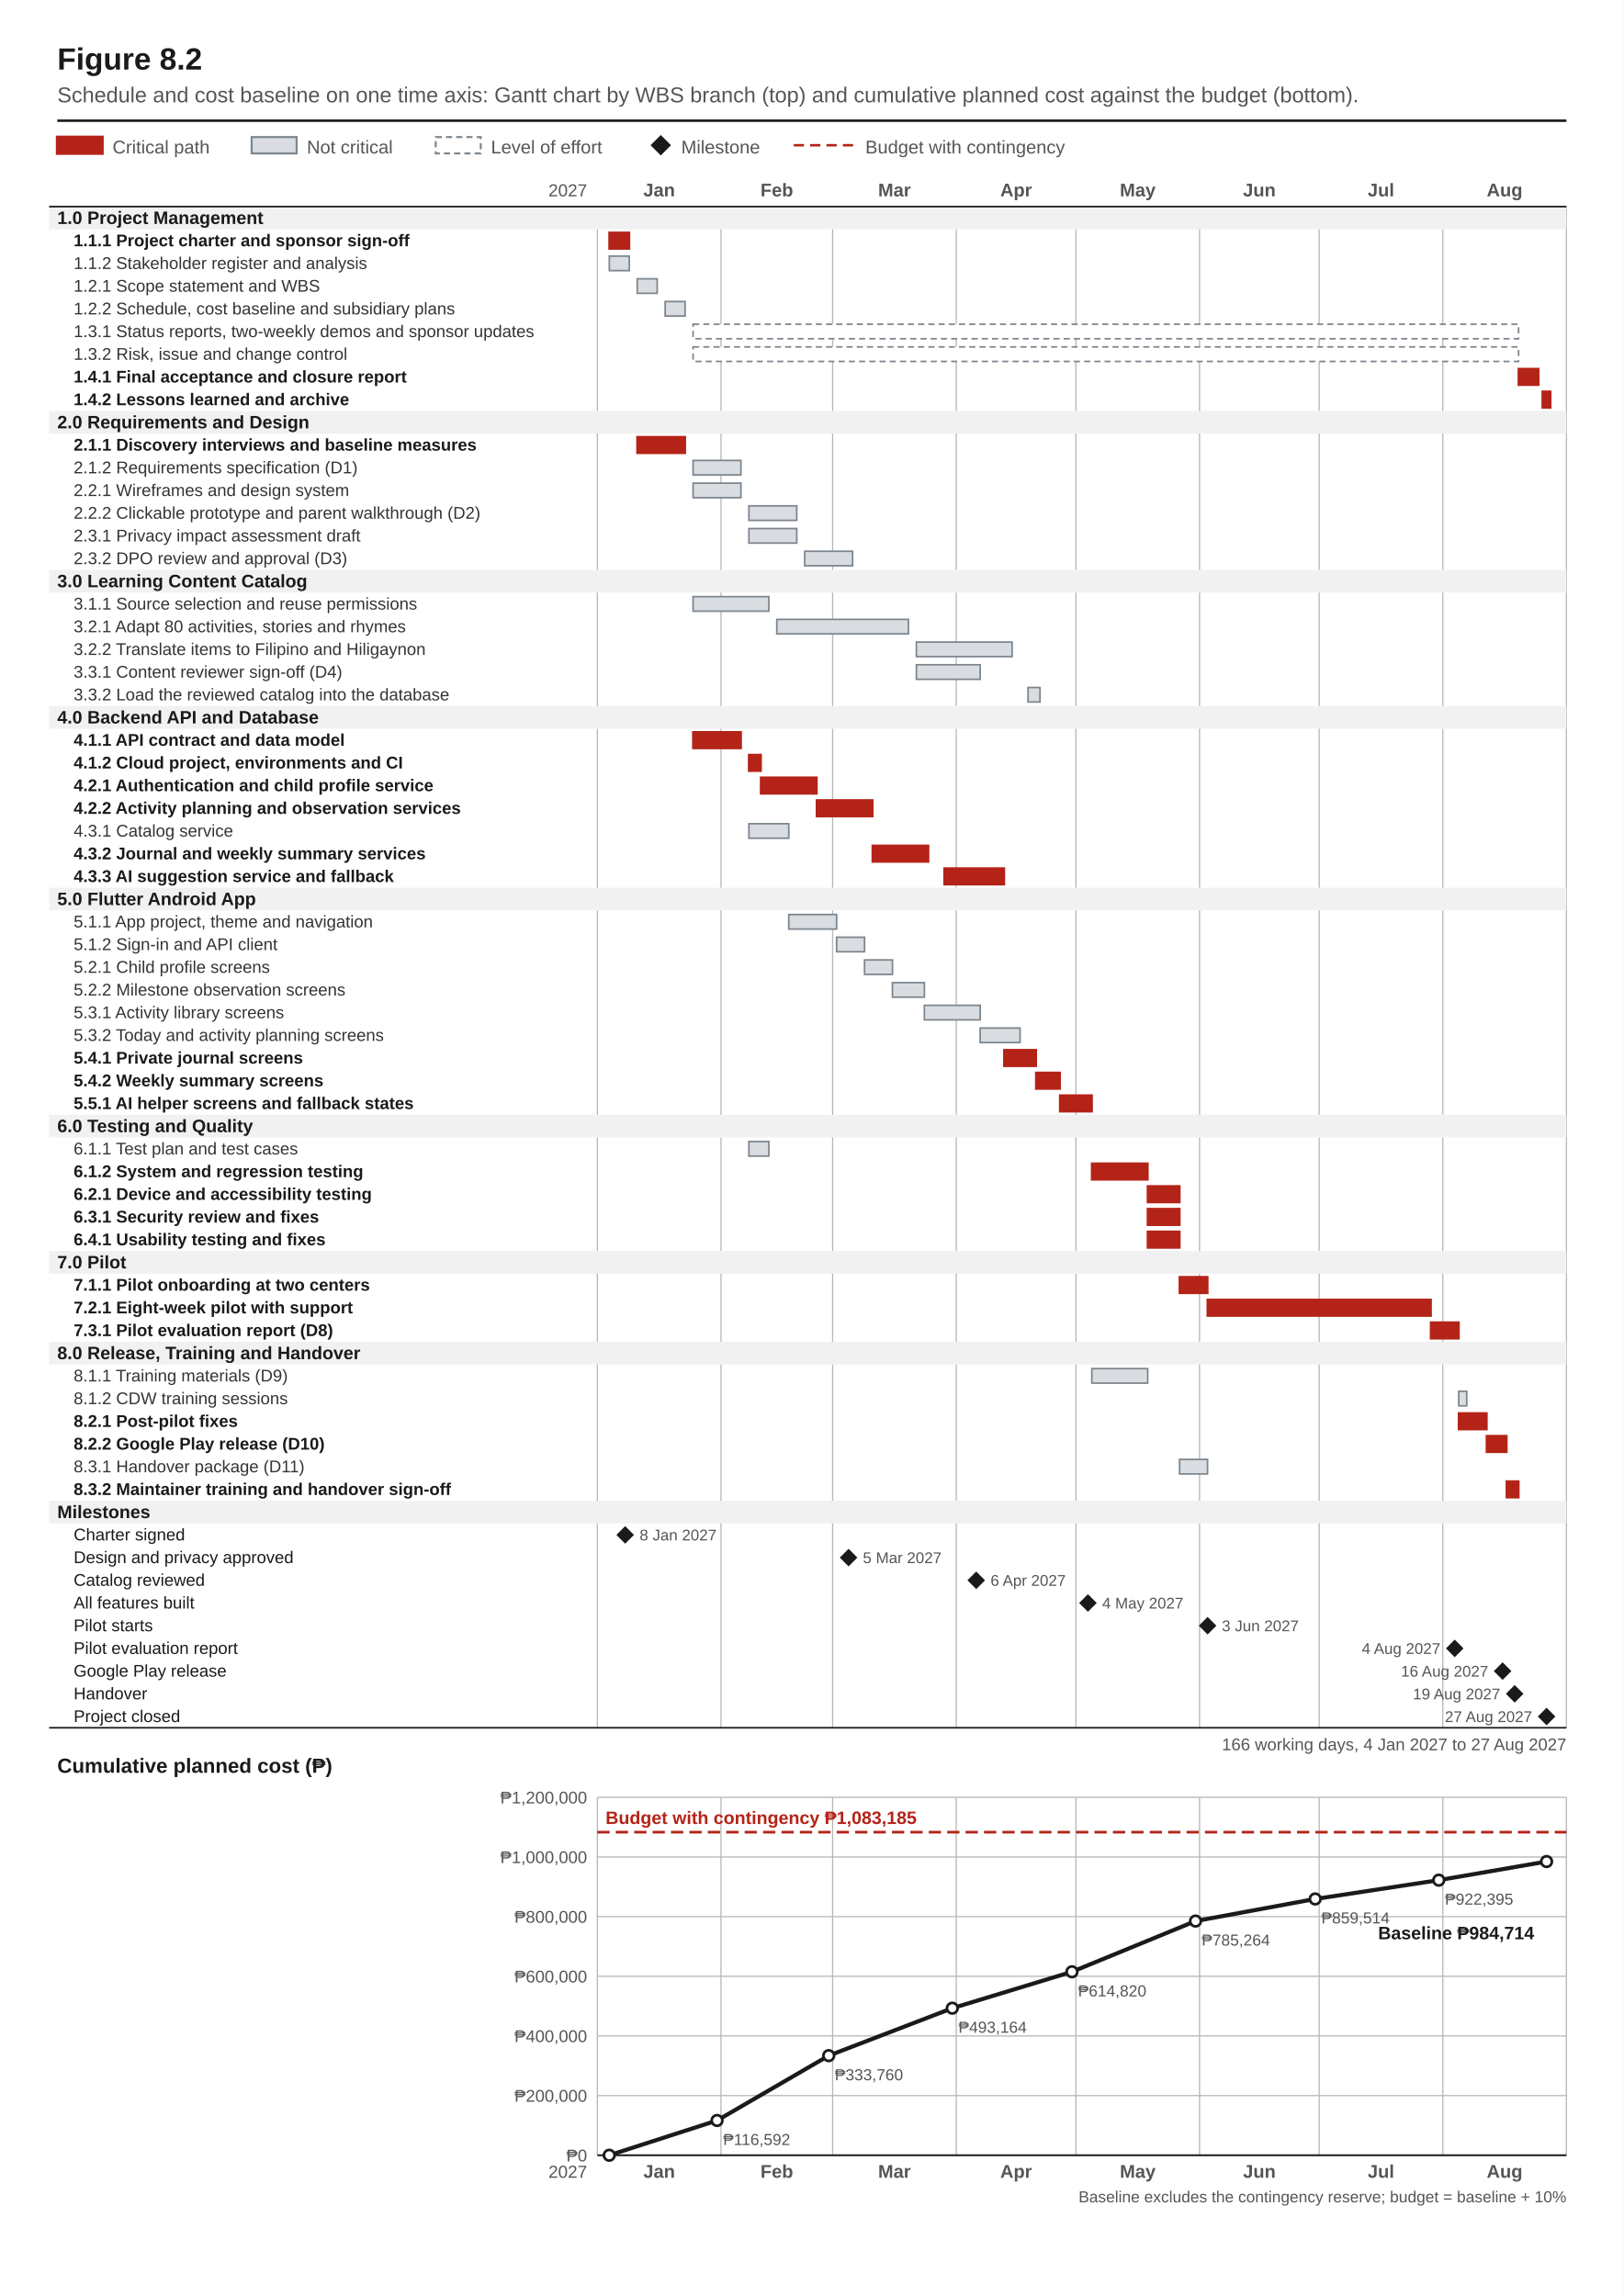
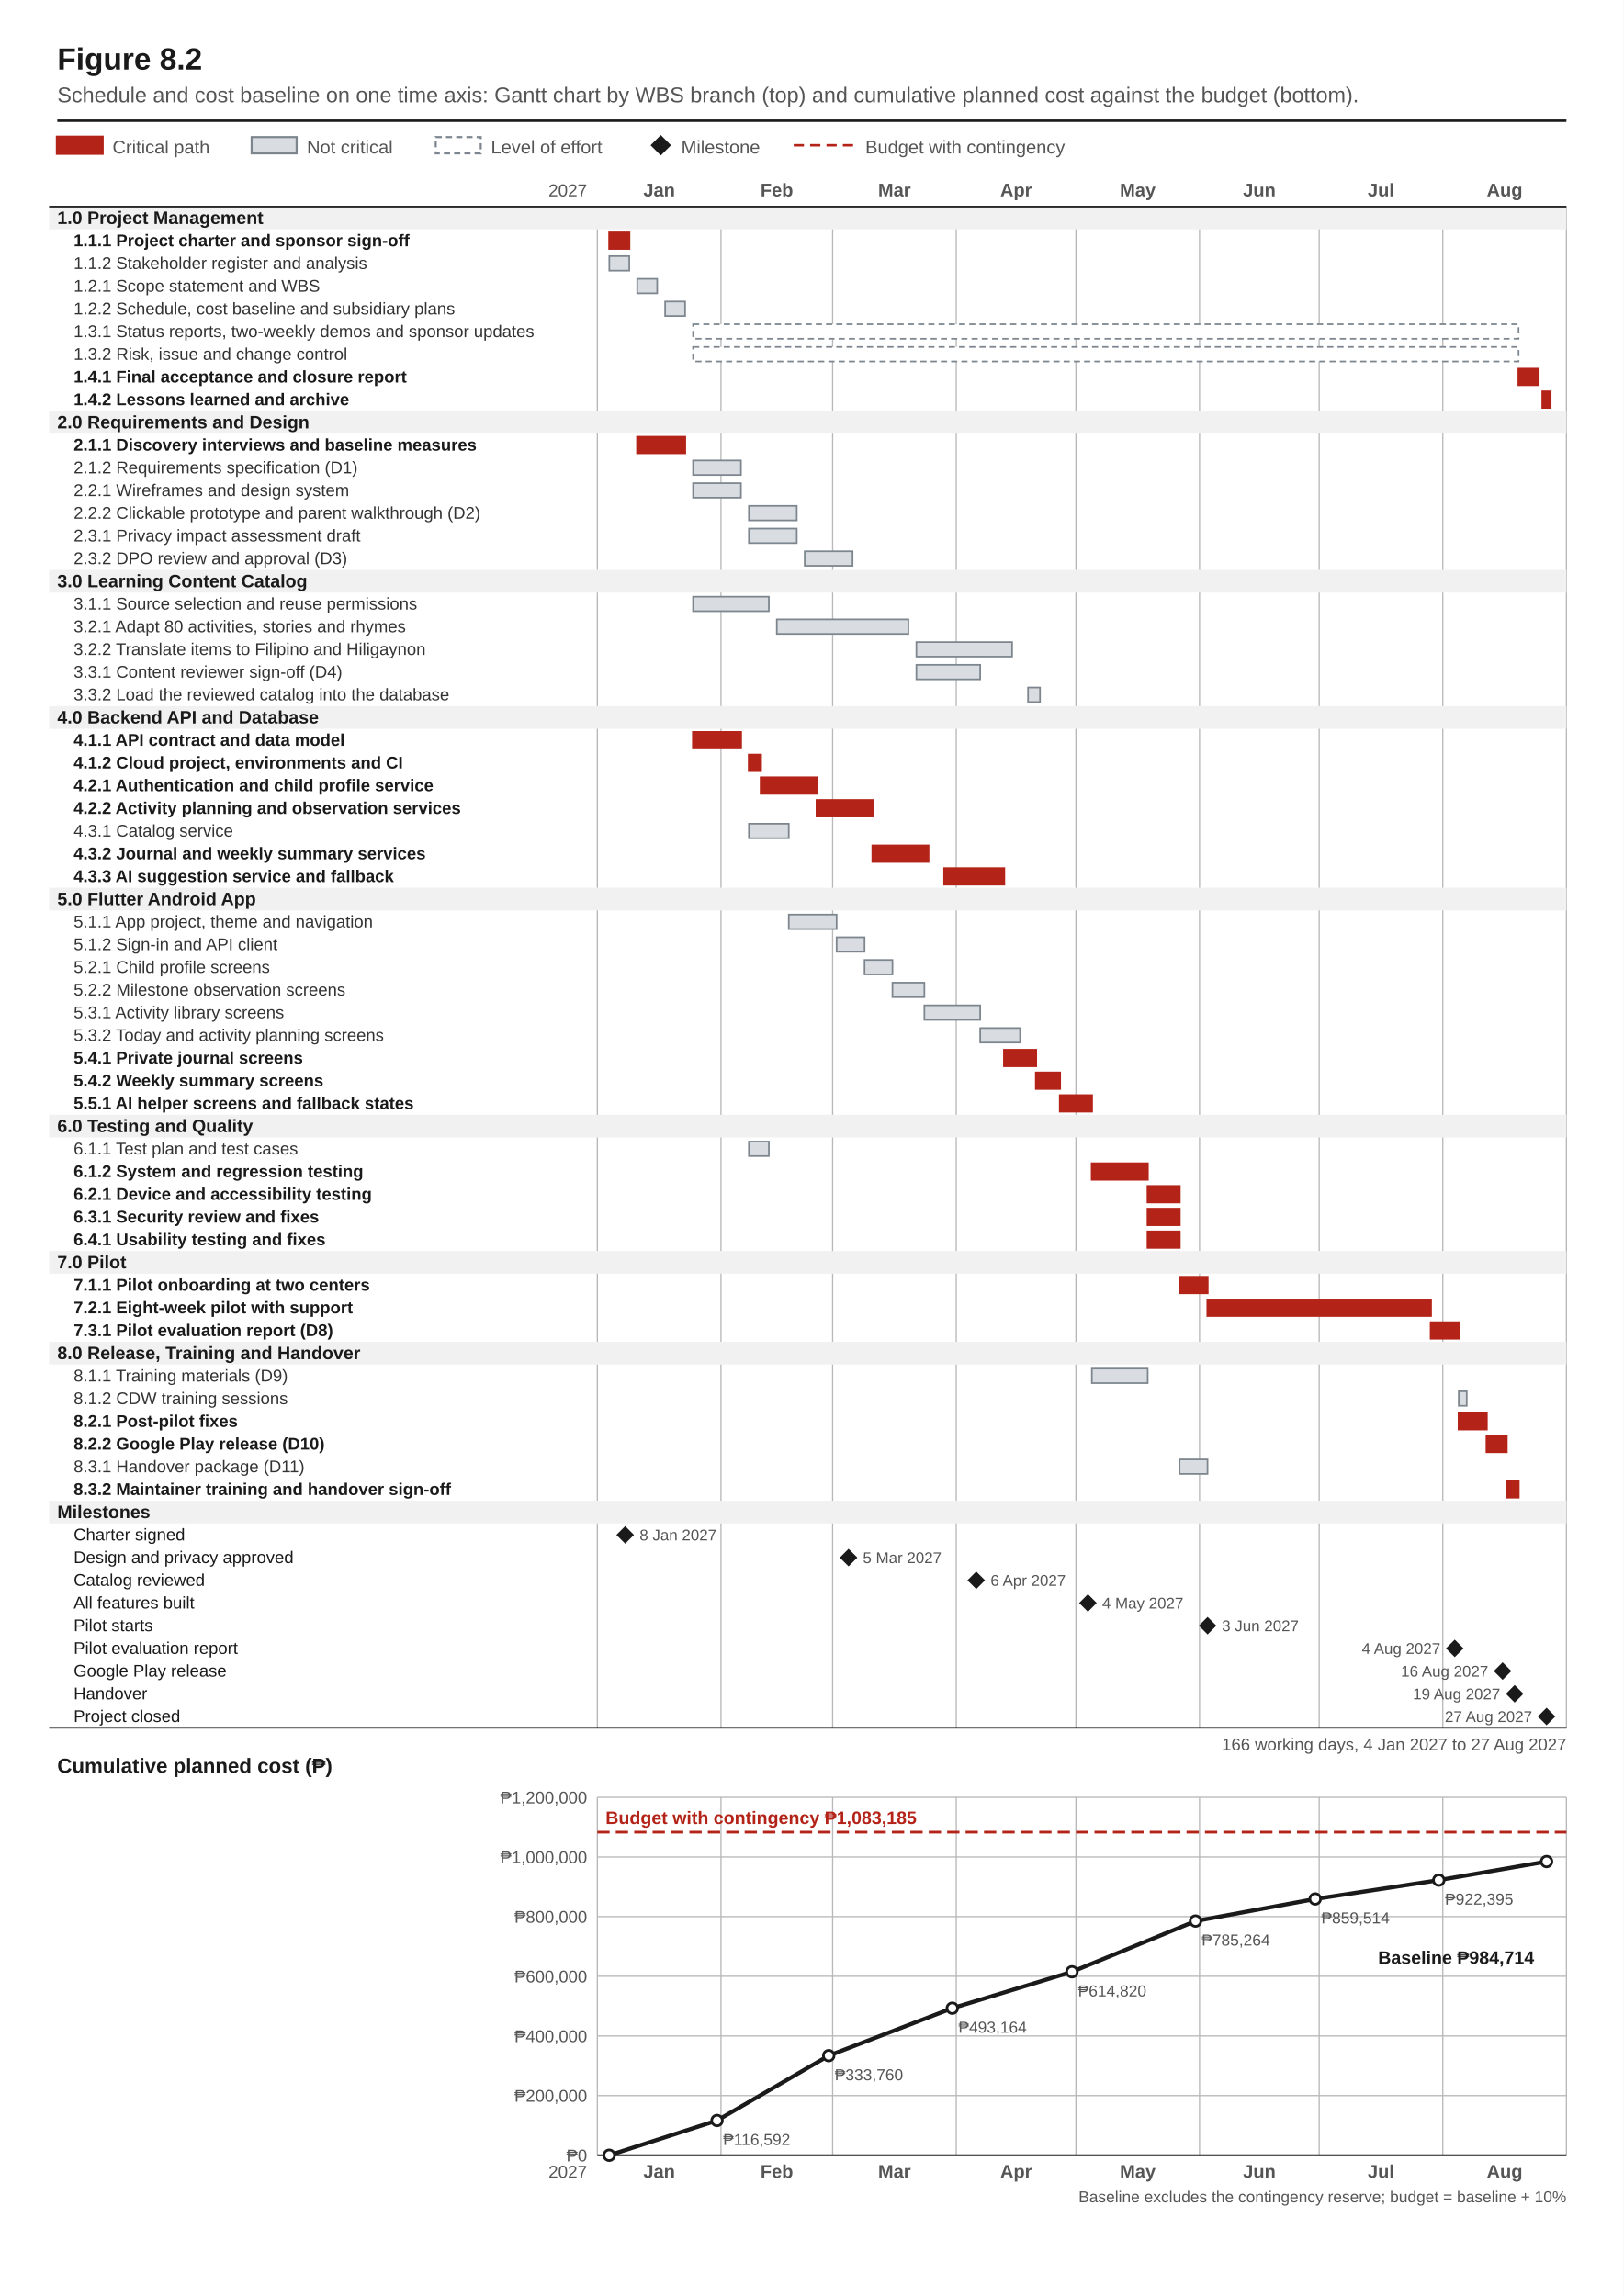
<svg xmlns="http://www.w3.org/2000/svg" width="210.0mm" height="297.0mm" viewBox="0 0 793.70 1122.50" font-family="Arial, &quot;Liberation Sans&quot;, &quot;Nimbus Sans&quot;, &quot;Helvetica Neue&quot;, Helvetica, &quot;DejaVu Sans&quot;, sans-serif">
  <rect width="793.70" height="1122.50" fill="#ffffff" />
  <text x="28.00" y="34.00" font-size="15" fill="#1a1a1a" text-anchor="start" font-weight="700">Figure 8.2</text>
  <text x="28.00" y="50.00" font-size="10.5" fill="#555555" text-anchor="start">Schedule and cost baseline on one time axis: Gantt chart by WBS branch (top) and cumulative planned cost against the budget (bottom).</text>
  <line x1="28.00" y1="59.00" x2="765.70" y2="59.00" stroke="#1a1a1a" stroke-width="1.2" />
  <rect x="28.00" y="67.00" width="22.00" height="8.00" rx="0" fill="#b42318" stroke="#b42318" stroke-width="1.4" />
  <text x="55.00" y="75.00" font-size="9" fill="#555555" text-anchor="start">Critical path</text>
  <rect x="123.00" y="67.00" width="22.00" height="8.00" rx="0" fill="#d9dde1" stroke="#7d868e" stroke-width="1" />
  <text x="150.00" y="75.00" font-size="9" fill="#555555" text-anchor="start">Not critical</text>
  <rect x="213.00" y="67.00" width="22.00" height="8.00" rx="0" fill="#ffffff" stroke="#7d868e" stroke-width="1" stroke-dasharray="3 2" />
  <text x="240.00" y="75.00" font-size="9" fill="#555555" text-anchor="start">Level of effort</text>
  <path d="M323,66 l5,5 l-5,5 l-5,-5 Z" fill="#1a1a1a" />
  <text x="333.00" y="75.00" font-size="9" fill="#555555" text-anchor="start">Milestone</text>
  <line x1="388.00" y1="71.00" x2="418.00" y2="71.00" stroke="#b42318" stroke-width="1.2" stroke-dasharray="5 3" />
  <text x="423.00" y="75.00" font-size="9" fill="#555555" text-anchor="start">Budget with contingency</text>
  <text x="322.22" y="96.00" font-size="9" fill="#555555" text-anchor="middle" font-weight="700">Jan</text>
  <text x="379.72" y="96.00" font-size="9" fill="#555555" text-anchor="middle" font-weight="700">Feb</text>
  <text x="437.23" y="96.00" font-size="9" fill="#555555" text-anchor="middle" font-weight="700">Mar</text>
  <text x="496.69" y="96.00" font-size="9" fill="#555555" text-anchor="middle" font-weight="700">Apr</text>
  <text x="556.14" y="96.00" font-size="9" fill="#555555" text-anchor="middle" font-weight="700">May</text>
  <text x="615.60" y="96.00" font-size="9" fill="#555555" text-anchor="middle" font-weight="700">Jun</text>
  <text x="675.05" y="96.00" font-size="9" fill="#555555" text-anchor="middle" font-weight="700">Jul</text>
  <text x="735.48" y="96.00" font-size="9" fill="#555555" text-anchor="middle" font-weight="700">Aug</text>
  <text x="287.00" y="96.00" font-size="8.5" fill="#555555" text-anchor="end">2027</text>
  <line x1="292.00" y1="101.00" x2="292.00" y2="844.70" stroke="#b8b8b8" stroke-width="0.6" />
  <line x1="352.43" y1="101.00" x2="352.43" y2="844.70" stroke="#b8b8b8" stroke-width="0.6" />
  <line x1="407.01" y1="101.00" x2="407.01" y2="844.70" stroke="#b8b8b8" stroke-width="0.6" />
  <line x1="467.44" y1="101.00" x2="467.44" y2="844.70" stroke="#b8b8b8" stroke-width="0.6" />
  <line x1="525.93" y1="101.00" x2="525.93" y2="844.70" stroke="#b8b8b8" stroke-width="0.6" />
  <line x1="586.36" y1="101.00" x2="586.36" y2="844.70" stroke="#b8b8b8" stroke-width="0.6" />
  <line x1="644.84" y1="101.00" x2="644.84" y2="844.70" stroke="#b8b8b8" stroke-width="0.6" />
  <line x1="705.27" y1="101.00" x2="705.27" y2="844.70" stroke="#b8b8b8" stroke-width="0.6" />
  <line x1="765.70" y1="101.00" x2="765.70" y2="844.70" stroke="#b8b8b8" stroke-width="0.6" />
  <rect x="24.00" y="101.00" width="741.70" height="11.10" rx="0" fill="#f1f1f1" stroke="none" stroke-width="1" />
  <text x="28.00" y="109.50" font-size="8.8" fill="#1a1a1a" text-anchor="start" font-weight="700">1.0 Project Management</text>
  <text x="36.00" y="120.40" font-size="8.3" fill="#1a1a1a" text-anchor="start" font-weight="700">1.1.1  Project charter and sponsor sign-off</text>
  <rect x="297.85" y="113.70" width="9.75" height="7.90" rx="0" fill="#b42318" stroke="#b42318" stroke-width="1" />
  <text x="36.00" y="131.50" font-size="8.3" fill="#333333" text-anchor="start">1.1.2  Stakeholder register and analysis</text>
  <rect x="297.85" y="125.20" width="9.75" height="7.10" rx="0" fill="#d9dde1" stroke="#7d868e" stroke-width="0.8" />
  <text x="36.00" y="142.60" font-size="8.3" fill="#333333" text-anchor="start">1.2.1  Scope statement and WBS</text>
  <rect x="311.49" y="136.30" width="9.75" height="7.10" rx="0" fill="#d9dde1" stroke="#7d868e" stroke-width="0.8" />
  <text x="36.00" y="153.70" font-size="8.3" fill="#333333" text-anchor="start">1.2.2  Schedule, cost baseline and subsidiary plans</text>
  <rect x="325.14" y="147.40" width="9.75" height="7.10" rx="0" fill="#d9dde1" stroke="#7d868e" stroke-width="0.8" />
  <text x="36.00" y="164.80" font-size="8.3" fill="#333333" text-anchor="start">1.3.1  Status reports, two-weekly demos and sponsor updates</text>
  <rect x="338.79" y="158.50" width="403.52" height="7.10" rx="0" fill="#ffffff" stroke="#7d868e" stroke-width="0.8" stroke-dasharray="3 2" />
  <text x="36.00" y="175.90" font-size="8.3" fill="#333333" text-anchor="start">1.3.2  Risk, issue and change control</text>
  <rect x="338.79" y="169.60" width="403.52" height="7.10" rx="0" fill="#ffffff" stroke="#7d868e" stroke-width="0.8" stroke-dasharray="3 2" />
  <text x="36.00" y="187.00" font-size="8.3" fill="#1a1a1a" text-anchor="start" font-weight="700">1.4.1  Final acceptance and closure report</text>
  <rect x="742.31" y="180.30" width="9.75" height="7.90" rx="0" fill="#b42318" stroke="#b42318" stroke-width="1" />
  <text x="36.00" y="198.10" font-size="8.3" fill="#1a1a1a" text-anchor="start" font-weight="700">1.4.2  Lessons learned and archive</text>
  <rect x="754.00" y="191.40" width="3.90" height="7.90" rx="0" fill="#b42318" stroke="#b42318" stroke-width="1" />
  <rect x="24.00" y="200.90" width="741.70" height="11.10" rx="0" fill="#f1f1f1" stroke="none" stroke-width="1" />
  <text x="28.00" y="209.40" font-size="8.8" fill="#1a1a1a" text-anchor="start" font-weight="700">2.0 Requirements and Design</text>
  <text x="36.00" y="220.30" font-size="8.3" fill="#1a1a1a" text-anchor="start" font-weight="700">2.1.1  Discovery interviews and baseline measures</text>
  <rect x="311.49" y="213.60" width="23.39" height="7.90" rx="0" fill="#b42318" stroke="#b42318" stroke-width="1" />
  <text x="36.00" y="231.40" font-size="8.3" fill="#333333" text-anchor="start">2.1.2  Requirements specification (D1)</text>
  <rect x="338.79" y="225.10" width="23.39" height="7.10" rx="0" fill="#d9dde1" stroke="#7d868e" stroke-width="0.8" />
  <text x="36.00" y="242.50" font-size="8.3" fill="#333333" text-anchor="start">2.2.1  Wireframes and design system</text>
  <rect x="338.79" y="236.20" width="23.39" height="7.10" rx="0" fill="#d9dde1" stroke="#7d868e" stroke-width="0.8" />
  <text x="36.00" y="253.60" font-size="8.3" fill="#333333" text-anchor="start">2.2.2  Clickable prototype and parent walkthrough (D2)</text>
  <rect x="366.08" y="247.30" width="23.39" height="7.10" rx="0" fill="#d9dde1" stroke="#7d868e" stroke-width="0.8" />
  <text x="36.00" y="264.70" font-size="8.3" fill="#333333" text-anchor="start">2.3.1  Privacy impact assessment draft</text>
  <rect x="366.08" y="258.40" width="23.39" height="7.10" rx="0" fill="#d9dde1" stroke="#7d868e" stroke-width="0.8" />
  <text x="36.00" y="275.80" font-size="8.3" fill="#333333" text-anchor="start">2.3.2  DPO review and approval (D3)</text>
  <rect x="393.37" y="269.50" width="23.39" height="7.10" rx="0" fill="#d9dde1" stroke="#7d868e" stroke-width="0.8" />
  <rect x="24.00" y="278.60" width="741.70" height="11.10" rx="0" fill="#f1f1f1" stroke="none" stroke-width="1" />
  <text x="28.00" y="287.10" font-size="8.8" fill="#1a1a1a" text-anchor="start" font-weight="700">3.0 Learning Content Catalog</text>
  <text x="36.00" y="298.00" font-size="8.3" fill="#333333" text-anchor="start">3.1.1  Source selection and reuse permissions</text>
  <rect x="338.79" y="291.70" width="37.04" height="7.10" rx="0" fill="#d9dde1" stroke="#7d868e" stroke-width="0.8" />
  <text x="36.00" y="309.10" font-size="8.3" fill="#333333" text-anchor="start">3.2.1  Adapt 80 activities, stories and rhymes</text>
  <rect x="379.72" y="302.80" width="64.33" height="7.10" rx="0" fill="#d9dde1" stroke="#7d868e" stroke-width="0.8" />
  <text x="36.00" y="320.20" font-size="8.3" fill="#333333" text-anchor="start">3.2.2  Translate items to Filipino and Hiligaynon</text>
  <rect x="447.95" y="313.90" width="46.79" height="7.10" rx="0" fill="#d9dde1" stroke="#7d868e" stroke-width="0.8" />
  <text x="36.00" y="331.30" font-size="8.3" fill="#333333" text-anchor="start">3.3.1  Content reviewer sign-off (D4)</text>
  <rect x="447.95" y="325.00" width="31.19" height="7.10" rx="0" fill="#d9dde1" stroke="#7d868e" stroke-width="0.8" />
  <text x="36.00" y="342.40" font-size="8.3" fill="#333333" text-anchor="start">3.3.2  Load the reviewed catalog into the database</text>
  <rect x="502.53" y="336.10" width="5.85" height="7.10" rx="0" fill="#d9dde1" stroke="#7d868e" stroke-width="0.8" />
  <rect x="24.00" y="345.20" width="741.70" height="11.10" rx="0" fill="#f1f1f1" stroke="none" stroke-width="1" />
  <text x="28.00" y="353.70" font-size="8.8" fill="#1a1a1a" text-anchor="start" font-weight="700">4.0 Backend API and Database</text>
  <text x="36.00" y="364.60" font-size="8.3" fill="#1a1a1a" text-anchor="start" font-weight="700">4.1.1  API contract and data model</text>
  <rect x="338.79" y="357.90" width="23.39" height="7.90" rx="0" fill="#b42318" stroke="#b42318" stroke-width="1" />
  <text x="36.00" y="375.70" font-size="8.3" fill="#1a1a1a" text-anchor="start" font-weight="700">4.1.2  Cloud project, environments and CI</text>
  <rect x="366.08" y="369.00" width="5.85" height="7.90" rx="0" fill="#b42318" stroke="#b42318" stroke-width="1" />
  <text x="36.00" y="386.80" font-size="8.3" fill="#1a1a1a" text-anchor="start" font-weight="700">4.2.1  Authentication and child profile service</text>
  <rect x="371.92" y="380.10" width="27.29" height="7.90" rx="0" fill="#b42318" stroke="#b42318" stroke-width="1" />
  <text x="36.00" y="397.90" font-size="8.3" fill="#1a1a1a" text-anchor="start" font-weight="700">4.2.2  Activity planning and observation services</text>
  <rect x="399.22" y="391.20" width="27.29" height="7.90" rx="0" fill="#b42318" stroke="#b42318" stroke-width="1" />
  <text x="36.00" y="409.00" font-size="8.3" fill="#333333" text-anchor="start">4.3.1  Catalog service</text>
  <rect x="366.08" y="402.70" width="19.49" height="7.10" rx="0" fill="#d9dde1" stroke="#7d868e" stroke-width="0.8" />
  <text x="36.00" y="420.10" font-size="8.3" fill="#1a1a1a" text-anchor="start" font-weight="700">4.3.2  Journal and weekly summary services</text>
  <rect x="426.51" y="413.40" width="27.29" height="7.90" rx="0" fill="#b42318" stroke="#b42318" stroke-width="1" />
  <text x="36.00" y="431.20" font-size="8.3" fill="#1a1a1a" text-anchor="start" font-weight="700">4.3.3  AI suggestion service and fallback</text>
  <rect x="461.60" y="424.50" width="29.24" height="7.90" rx="0" fill="#b42318" stroke="#b42318" stroke-width="1" />
  <rect x="24.00" y="434.00" width="741.70" height="11.10" rx="0" fill="#f1f1f1" stroke="none" stroke-width="1" />
  <text x="28.00" y="442.50" font-size="8.8" fill="#1a1a1a" text-anchor="start" font-weight="700">5.0 Flutter Android App</text>
  <text x="36.00" y="453.40" font-size="8.3" fill="#333333" text-anchor="start">5.1.1  App project, theme and navigation</text>
  <rect x="385.57" y="447.10" width="23.39" height="7.10" rx="0" fill="#d9dde1" stroke="#7d868e" stroke-width="0.8" />
  <text x="36.00" y="464.50" font-size="8.3" fill="#333333" text-anchor="start">5.1.2  Sign-in and API client</text>
  <rect x="408.96" y="458.20" width="13.65" height="7.10" rx="0" fill="#d9dde1" stroke="#7d868e" stroke-width="0.8" />
  <text x="36.00" y="475.60" font-size="8.3" fill="#333333" text-anchor="start">5.2.1  Child profile screens</text>
  <rect x="422.61" y="469.30" width="13.65" height="7.10" rx="0" fill="#d9dde1" stroke="#7d868e" stroke-width="0.8" />
  <text x="36.00" y="486.70" font-size="8.3" fill="#333333" text-anchor="start">5.2.2  Milestone observation screens</text>
  <rect x="436.25" y="480.40" width="15.60" height="7.10" rx="0" fill="#d9dde1" stroke="#7d868e" stroke-width="0.8" />
  <text x="36.00" y="497.80" font-size="8.3" fill="#333333" text-anchor="start">5.3.1  Activity library screens</text>
  <rect x="451.85" y="491.50" width="27.29" height="7.10" rx="0" fill="#d9dde1" stroke="#7d868e" stroke-width="0.8" />
  <text x="36.00" y="508.90" font-size="8.3" fill="#333333" text-anchor="start">5.3.2  Today and activity planning screens</text>
  <rect x="479.14" y="502.60" width="19.49" height="7.10" rx="0" fill="#d9dde1" stroke="#7d868e" stroke-width="0.8" />
  <text x="36.00" y="520.00" font-size="8.3" fill="#1a1a1a" text-anchor="start" font-weight="700">5.4.1  Private journal screens</text>
  <rect x="490.84" y="513.30" width="15.60" height="7.90" rx="0" fill="#b42318" stroke="#b42318" stroke-width="1" />
  <text x="36.00" y="531.10" font-size="8.3" fill="#1a1a1a" text-anchor="start" font-weight="700">5.4.2  Weekly summary screens</text>
  <rect x="506.43" y="524.40" width="11.70" height="7.90" rx="0" fill="#b42318" stroke="#b42318" stroke-width="1" />
  <text x="36.00" y="542.20" font-size="8.3" fill="#1a1a1a" text-anchor="start" font-weight="700">5.5.1  AI helper screens and fallback states</text>
  <rect x="518.13" y="535.50" width="15.60" height="7.90" rx="0" fill="#b42318" stroke="#b42318" stroke-width="1" />
  <rect x="24.00" y="545.00" width="741.70" height="11.10" rx="0" fill="#f1f1f1" stroke="none" stroke-width="1" />
  <text x="28.00" y="553.50" font-size="8.8" fill="#1a1a1a" text-anchor="start" font-weight="700">6.0 Testing and Quality</text>
  <text x="36.00" y="564.40" font-size="8.3" fill="#333333" text-anchor="start">6.1.1  Test plan and test cases</text>
  <rect x="366.08" y="558.10" width="9.75" height="7.10" rx="0" fill="#d9dde1" stroke="#7d868e" stroke-width="0.8" />
  <text x="36.00" y="575.50" font-size="8.3" fill="#1a1a1a" text-anchor="start" font-weight="700">6.1.2  System and regression testing</text>
  <rect x="533.72" y="568.80" width="27.29" height="7.90" rx="0" fill="#b42318" stroke="#b42318" stroke-width="1" />
  <text x="36.00" y="586.60" font-size="8.3" fill="#1a1a1a" text-anchor="start" font-weight="700">6.2.1  Device and accessibility testing</text>
  <rect x="561.01" y="579.90" width="15.60" height="7.90" rx="0" fill="#b42318" stroke="#b42318" stroke-width="1" />
  <text x="36.00" y="597.70" font-size="8.3" fill="#1a1a1a" text-anchor="start" font-weight="700">6.3.1  Security review and fixes</text>
  <rect x="561.01" y="591.00" width="15.60" height="7.90" rx="0" fill="#b42318" stroke="#b42318" stroke-width="1" />
  <text x="36.00" y="608.80" font-size="8.3" fill="#1a1a1a" text-anchor="start" font-weight="700">6.4.1  Usability testing and fixes</text>
  <rect x="561.01" y="602.10" width="15.60" height="7.90" rx="0" fill="#b42318" stroke="#b42318" stroke-width="1" />
  <rect x="24.00" y="611.60" width="741.70" height="11.10" rx="0" fill="#f1f1f1" stroke="none" stroke-width="1" />
  <text x="28.00" y="620.10" font-size="8.8" fill="#1a1a1a" text-anchor="start" font-weight="700">7.0 Pilot</text>
  <text x="36.00" y="631.00" font-size="8.3" fill="#1a1a1a" text-anchor="start" font-weight="700">7.1.1  Pilot onboarding at two centers</text>
  <rect x="576.61" y="624.30" width="13.65" height="7.90" rx="0" fill="#b42318" stroke="#b42318" stroke-width="1" />
  <text x="36.00" y="642.10" font-size="8.3" fill="#1a1a1a" text-anchor="start" font-weight="700">7.2.1  Eight-week pilot with support</text>
  <rect x="590.26" y="635.40" width="109.17" height="7.90" rx="0" fill="#b42318" stroke="#b42318" stroke-width="1" />
  <text x="36.00" y="653.20" font-size="8.3" fill="#1a1a1a" text-anchor="start" font-weight="700">7.3.1  Pilot evaluation report (D8)</text>
  <rect x="699.42" y="646.50" width="13.65" height="7.90" rx="0" fill="#b42318" stroke="#b42318" stroke-width="1" />
  <rect x="24.00" y="656.00" width="741.70" height="11.10" rx="0" fill="#f1f1f1" stroke="none" stroke-width="1" />
  <text x="28.00" y="664.50" font-size="8.8" fill="#1a1a1a" text-anchor="start" font-weight="700">8.0 Release, Training and Handover</text>
  <text x="36.00" y="675.40" font-size="8.3" fill="#333333" text-anchor="start">8.1.1  Training materials (D9)</text>
  <rect x="533.72" y="669.10" width="27.29" height="7.10" rx="0" fill="#d9dde1" stroke="#7d868e" stroke-width="0.8" />
  <text x="36.00" y="686.50" font-size="8.3" fill="#333333" text-anchor="start">8.1.2  CDW training sessions</text>
  <rect x="713.07" y="680.20" width="3.90" height="7.10" rx="0" fill="#d9dde1" stroke="#7d868e" stroke-width="0.8" />
  <text x="36.00" y="697.60" font-size="8.3" fill="#1a1a1a" text-anchor="start" font-weight="700">8.2.1  Post-pilot fixes</text>
  <rect x="713.07" y="690.90" width="13.65" height="7.90" rx="0" fill="#b42318" stroke="#b42318" stroke-width="1" />
  <text x="36.00" y="708.70" font-size="8.3" fill="#1a1a1a" text-anchor="start" font-weight="700">8.2.2  Google Play release (D10)</text>
  <rect x="726.71" y="702.00" width="9.75" height="7.90" rx="0" fill="#b42318" stroke="#b42318" stroke-width="1" />
  <text x="36.00" y="719.80" font-size="8.3" fill="#333333" text-anchor="start">8.3.1  Handover package (D11)</text>
  <rect x="576.61" y="713.50" width="13.65" height="7.10" rx="0" fill="#d9dde1" stroke="#7d868e" stroke-width="0.8" />
  <text x="36.00" y="730.90" font-size="8.3" fill="#1a1a1a" text-anchor="start" font-weight="700">8.3.2  Maintainer training and handover sign-off</text>
  <rect x="736.46" y="724.20" width="5.85" height="7.90" rx="0" fill="#b42318" stroke="#b42318" stroke-width="1" />
  <rect x="24.00" y="733.70" width="741.70" height="11.10" rx="0" fill="#f1f1f1" stroke="none" stroke-width="1" />
  <text x="28.00" y="742.20" font-size="8.8" fill="#1a1a1a" text-anchor="start" font-weight="700">Milestones</text>
  <text x="36.00" y="753.10" font-size="8.3" fill="#1a1a1a" text-anchor="start">Charter signed</text>
  <path d="M305.6,746.1 l4.3,4.3 l-4.3,4.3 l-4.3,-4.3 Z" fill="#1a1a1a" />
  <text x="312.65" y="753.10" font-size="7.6" fill="#555555" text-anchor="start">8 Jan 2027</text>
  <text x="36.00" y="764.20" font-size="8.3" fill="#1a1a1a" text-anchor="start">Design and privacy approved</text>
  <path d="M414.8,757.2 l4.3,4.3 l-4.3,4.3 l-4.3,-4.3 Z" fill="#1a1a1a" />
  <text x="421.81" y="764.20" font-size="7.6" fill="#555555" text-anchor="start">5 Mar 2027</text>
  <text x="36.00" y="775.30" font-size="8.3" fill="#1a1a1a" text-anchor="start">Catalog reviewed</text>
  <path d="M477.2,768.3 l4.3,4.3 l-4.3,4.3 l-4.3,-4.3 Z" fill="#1a1a1a" />
  <text x="484.19" y="775.30" font-size="7.6" fill="#555555" text-anchor="start">6 Apr 2027</text>
  <text x="36.00" y="786.40" font-size="8.3" fill="#1a1a1a" text-anchor="start">All features built</text>
  <path d="M531.8,779.4 l4.3,4.3 l-4.3,4.3 l-4.3,-4.3 Z" fill="#1a1a1a" />
  <text x="538.77" y="786.40" font-size="7.6" fill="#555555" text-anchor="start">4 May 2027</text>
  <text x="36.00" y="797.50" font-size="8.3" fill="#1a1a1a" text-anchor="start">Pilot starts</text>
  <path d="M590.3,790.5 l4.3,4.3 l-4.3,4.3 l-4.3,-4.3 Z" fill="#1a1a1a" />
  <text x="597.26" y="797.50" font-size="7.6" fill="#555555" text-anchor="start">3 Jun 2027</text>
  <text x="36.00" y="808.60" font-size="8.3" fill="#1a1a1a" text-anchor="start">Pilot evaluation report</text>
  <path d="M711.1,801.6 l4.3,4.3 l-4.3,4.3 l-4.3,-4.3 Z" fill="#1a1a1a" />
  <text x="704.12" y="808.60" font-size="7.6" fill="#555555" text-anchor="end">4 Aug 2027</text>
  <text x="36.00" y="819.70" font-size="8.3" fill="#1a1a1a" text-anchor="start">Google Play release</text>
  <path d="M734.5,812.7 l4.3,4.3 l-4.3,4.3 l-4.3,-4.3 Z" fill="#1a1a1a" />
  <text x="727.51" y="819.70" font-size="7.6" fill="#555555" text-anchor="end">16 Aug 2027</text>
  <text x="36.00" y="830.80" font-size="8.3" fill="#1a1a1a" text-anchor="start">Handover</text>
  <path d="M740.4,823.8 l4.3,4.3 l-4.3,4.3 l-4.3,-4.3 Z" fill="#1a1a1a" />
  <text x="733.36" y="830.80" font-size="7.6" fill="#555555" text-anchor="end">19 Aug 2027</text>
  <text x="36.00" y="841.90" font-size="8.3" fill="#1a1a1a" text-anchor="start">Project closed</text>
  <path d="M756.0,834.9 l4.3,4.3 l-4.3,4.3 l-4.3,-4.3 Z" fill="#1a1a1a" />
  <text x="748.95" y="841.90" font-size="7.6" fill="#555555" text-anchor="end">27 Aug 2027</text>
  <line x1="24.00" y1="844.70" x2="765.70" y2="844.70" stroke="#1a1a1a" stroke-width="0.8" />
  <line x1="24.00" y1="101.00" x2="765.70" y2="101.00" stroke="#1a1a1a" stroke-width="0.8" />
  <text x="765.70" y="855.70" font-size="8.3" fill="#555555" text-anchor="end">166 working days, 4 Jan 2027 to 27 Aug 2027</text>
  <text x="28.00" y="866.70" font-size="10" fill="#1a1a1a" text-anchor="start" font-weight="700">Cumulative planned cost (₱)</text>
  <line x1="292.00" y1="878.70" x2="292.00" y2="1053.70" stroke="#b8b8b8" stroke-width="0.6" />
  <line x1="352.43" y1="878.70" x2="352.43" y2="1053.70" stroke="#b8b8b8" stroke-width="0.6" />
  <line x1="407.01" y1="878.70" x2="407.01" y2="1053.70" stroke="#b8b8b8" stroke-width="0.6" />
  <line x1="467.44" y1="878.70" x2="467.44" y2="1053.70" stroke="#b8b8b8" stroke-width="0.6" />
  <line x1="525.93" y1="878.70" x2="525.93" y2="1053.70" stroke="#b8b8b8" stroke-width="0.6" />
  <line x1="586.36" y1="878.70" x2="586.36" y2="1053.70" stroke="#b8b8b8" stroke-width="0.6" />
  <line x1="644.84" y1="878.70" x2="644.84" y2="1053.70" stroke="#b8b8b8" stroke-width="0.6" />
  <line x1="705.27" y1="878.70" x2="705.27" y2="1053.70" stroke="#b8b8b8" stroke-width="0.6" />
  <line x1="765.70" y1="878.70" x2="765.70" y2="1053.70" stroke="#b8b8b8" stroke-width="0.6" />
  <line x1="292.00" y1="1053.70" x2="765.70" y2="1053.70" stroke="#1a1a1a" stroke-width="0.9" />
  <text x="287.00" y="1056.70" font-size="8.3" fill="#555555" text-anchor="end">₱0</text>
  <line x1="292.00" y1="1024.53" x2="765.70" y2="1024.53" stroke="#b8b8b8" stroke-width="0.6" />
  <text x="287.00" y="1027.53" font-size="8.3" fill="#555555" text-anchor="end">₱200,000</text>
  <line x1="292.00" y1="995.37" x2="765.70" y2="995.37" stroke="#b8b8b8" stroke-width="0.6" />
  <text x="287.00" y="998.37" font-size="8.3" fill="#555555" text-anchor="end">₱400,000</text>
  <line x1="292.00" y1="966.20" x2="765.70" y2="966.20" stroke="#b8b8b8" stroke-width="0.6" />
  <text x="287.00" y="969.20" font-size="8.3" fill="#555555" text-anchor="end">₱600,000</text>
  <line x1="292.00" y1="937.03" x2="765.70" y2="937.03" stroke="#b8b8b8" stroke-width="0.6" />
  <text x="287.00" y="940.03" font-size="8.3" fill="#555555" text-anchor="end">₱800,000</text>
  <line x1="292.00" y1="907.87" x2="765.70" y2="907.87" stroke="#b8b8b8" stroke-width="0.6" />
  <text x="287.00" y="910.87" font-size="8.3" fill="#555555" text-anchor="end">₱1,000,000</text>
  <line x1="292.00" y1="878.70" x2="765.70" y2="878.70" stroke="#b8b8b8" stroke-width="0.6" />
  <text x="287.00" y="881.70" font-size="8.3" fill="#555555" text-anchor="end">₱1,200,000</text>
  <text x="322.22" y="1064.70" font-size="9" fill="#555555" text-anchor="middle" font-weight="700">Jan</text>
  <text x="379.72" y="1064.70" font-size="9" fill="#555555" text-anchor="middle" font-weight="700">Feb</text>
  <text x="437.23" y="1064.70" font-size="9" fill="#555555" text-anchor="middle" font-weight="700">Mar</text>
  <text x="496.69" y="1064.70" font-size="9" fill="#555555" text-anchor="middle" font-weight="700">Apr</text>
  <text x="556.14" y="1064.70" font-size="9" fill="#555555" text-anchor="middle" font-weight="700">May</text>
  <text x="615.60" y="1064.70" font-size="9" fill="#555555" text-anchor="middle" font-weight="700">Jun</text>
  <text x="675.05" y="1064.70" font-size="9" fill="#555555" text-anchor="middle" font-weight="700">Jul</text>
  <text x="735.48" y="1064.70" font-size="9" fill="#555555" text-anchor="middle" font-weight="700">Aug</text>
  <text x="287.00" y="1064.70" font-size="8.5" fill="#555555" text-anchor="end">2027</text>
  <line x1="292.00" y1="895.74" x2="765.70" y2="895.74" stroke="#b42318" stroke-width="1.3" stroke-dasharray="6 3" />
  <text x="296.00" y="891.74" font-size="8.8" fill="#b42318" text-anchor="start" font-weight="700">Budget with contingency ₱1,083,185</text>
  <path d="M297.8,1053.7 L350.5,1036.7 L405.1,1005.0 L465.5,981.8 L524.0,964.0 L584.4,939.2 L642.9,928.4 L703.3,919.2 L756.0,910.1" fill="none" stroke="#1a1a1a" stroke-width="2" />
  <circle cx="297.8" cy="1053.7" r="2.6" fill="#fff" stroke="#1a1a1a" stroke-width="1.3" />
  <circle cx="350.5" cy="1036.7" r="2.6" fill="#fff" stroke="#1a1a1a" stroke-width="1.3" />
  <text x="353.48" y="1048.70" font-size="7.8" fill="#555555" text-anchor="start">₱116,592</text>
  <circle cx="405.1" cy="1005.0" r="2.6" fill="#fff" stroke="#1a1a1a" stroke-width="1.3" />
  <text x="408.06" y="1017.03" font-size="7.8" fill="#555555" text-anchor="start">₱333,760</text>
  <circle cx="465.5" cy="981.8" r="2.6" fill="#fff" stroke="#1a1a1a" stroke-width="1.3" />
  <text x="468.50" y="993.78" font-size="7.8" fill="#555555" text-anchor="start">₱493,164</text>
  <circle cx="524.0" cy="964.0" r="2.6" fill="#fff" stroke="#1a1a1a" stroke-width="1.3" />
  <text x="526.98" y="976.04" font-size="7.8" fill="#555555" text-anchor="start">₱614,820</text>
  <circle cx="584.4" cy="939.2" r="2.6" fill="#fff" stroke="#1a1a1a" stroke-width="1.3" />
  <text x="587.41" y="951.18" font-size="7.8" fill="#555555" text-anchor="start">₱785,264</text>
  <circle cx="642.9" cy="928.4" r="2.6" fill="#fff" stroke="#1a1a1a" stroke-width="1.3" />
  <text x="645.89" y="940.35" font-size="7.8" fill="#555555" text-anchor="start">₱859,514</text>
  <circle cx="703.3" cy="919.2" r="2.6" fill="#fff" stroke="#1a1a1a" stroke-width="1.3" />
  <text x="706.32" y="931.18" font-size="7.8" fill="#555555" text-anchor="start">₱922,395</text>
  <circle cx="756.0" cy="910.1" r="2.6" fill="#fff" stroke="#1a1a1a" stroke-width="1.3" />
-   <text x="749.95" y="948.10" font-size="8.8" fill="#1a1a1a" text-anchor="end" font-weight="700">Baseline ₱984,714</text>
+   <text x="749.95" y="960.10" font-size="8.8" fill="#1a1a1a" text-anchor="end" font-weight="700">Baseline ₱984,714</text>
  <text x="765.70" y="1076.70" font-size="7.8" fill="#555555" text-anchor="end">Baseline excludes the contingency reserve; budget = baseline + 10%</text>
</svg>
